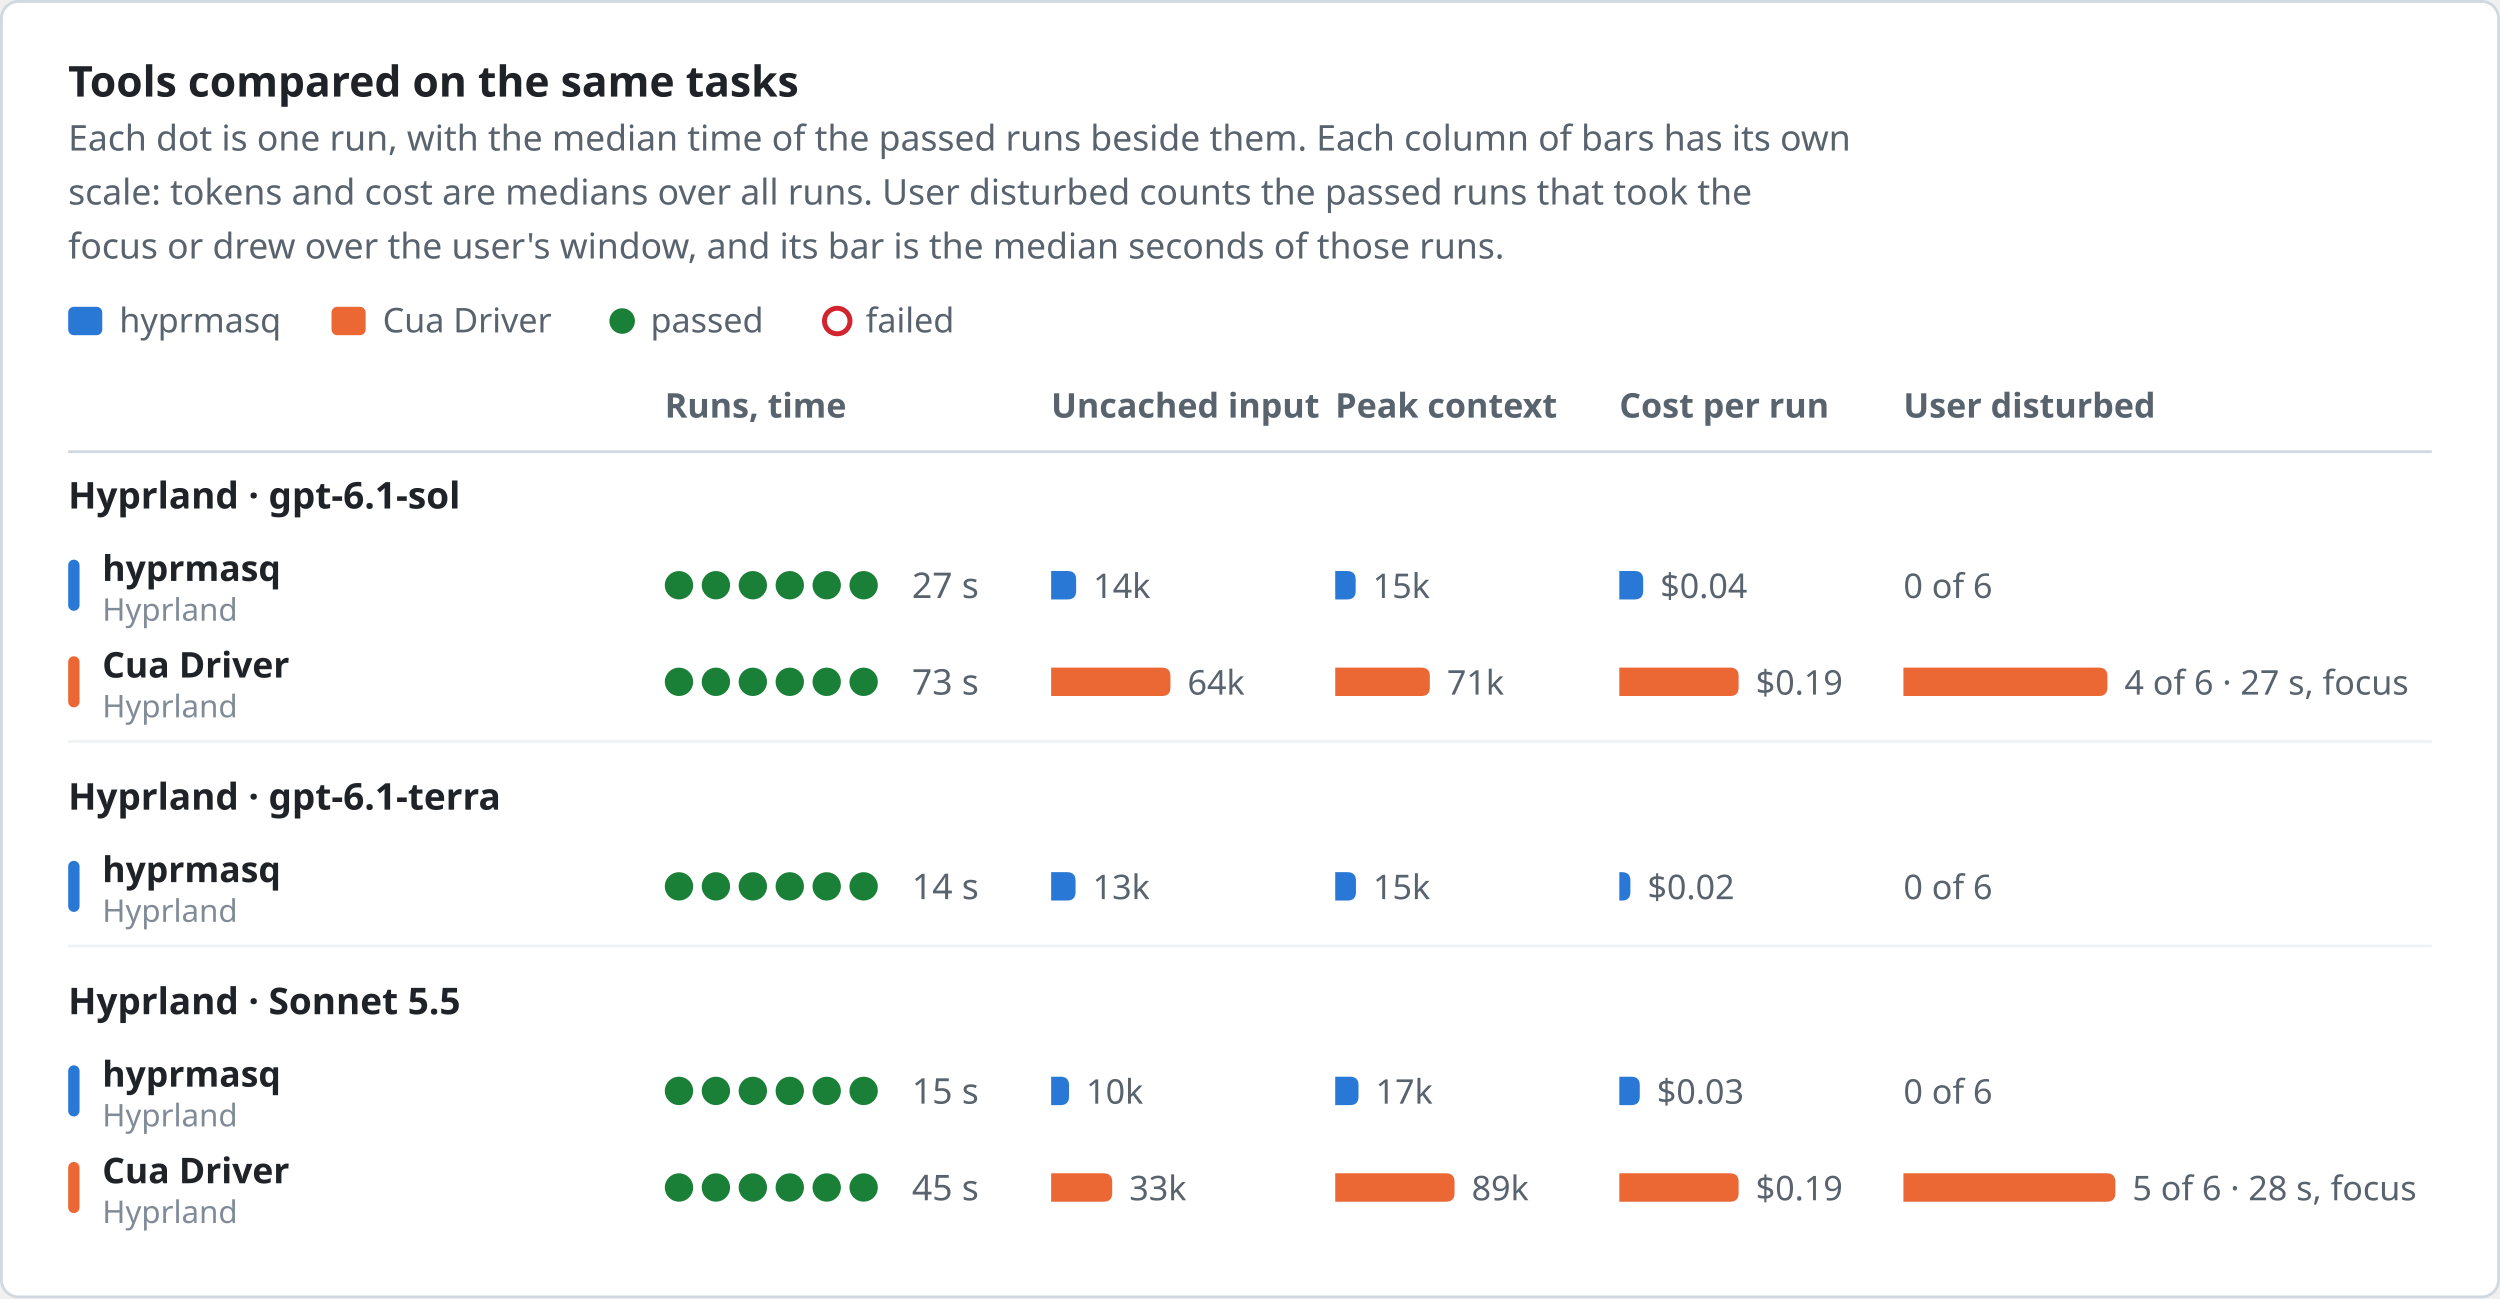
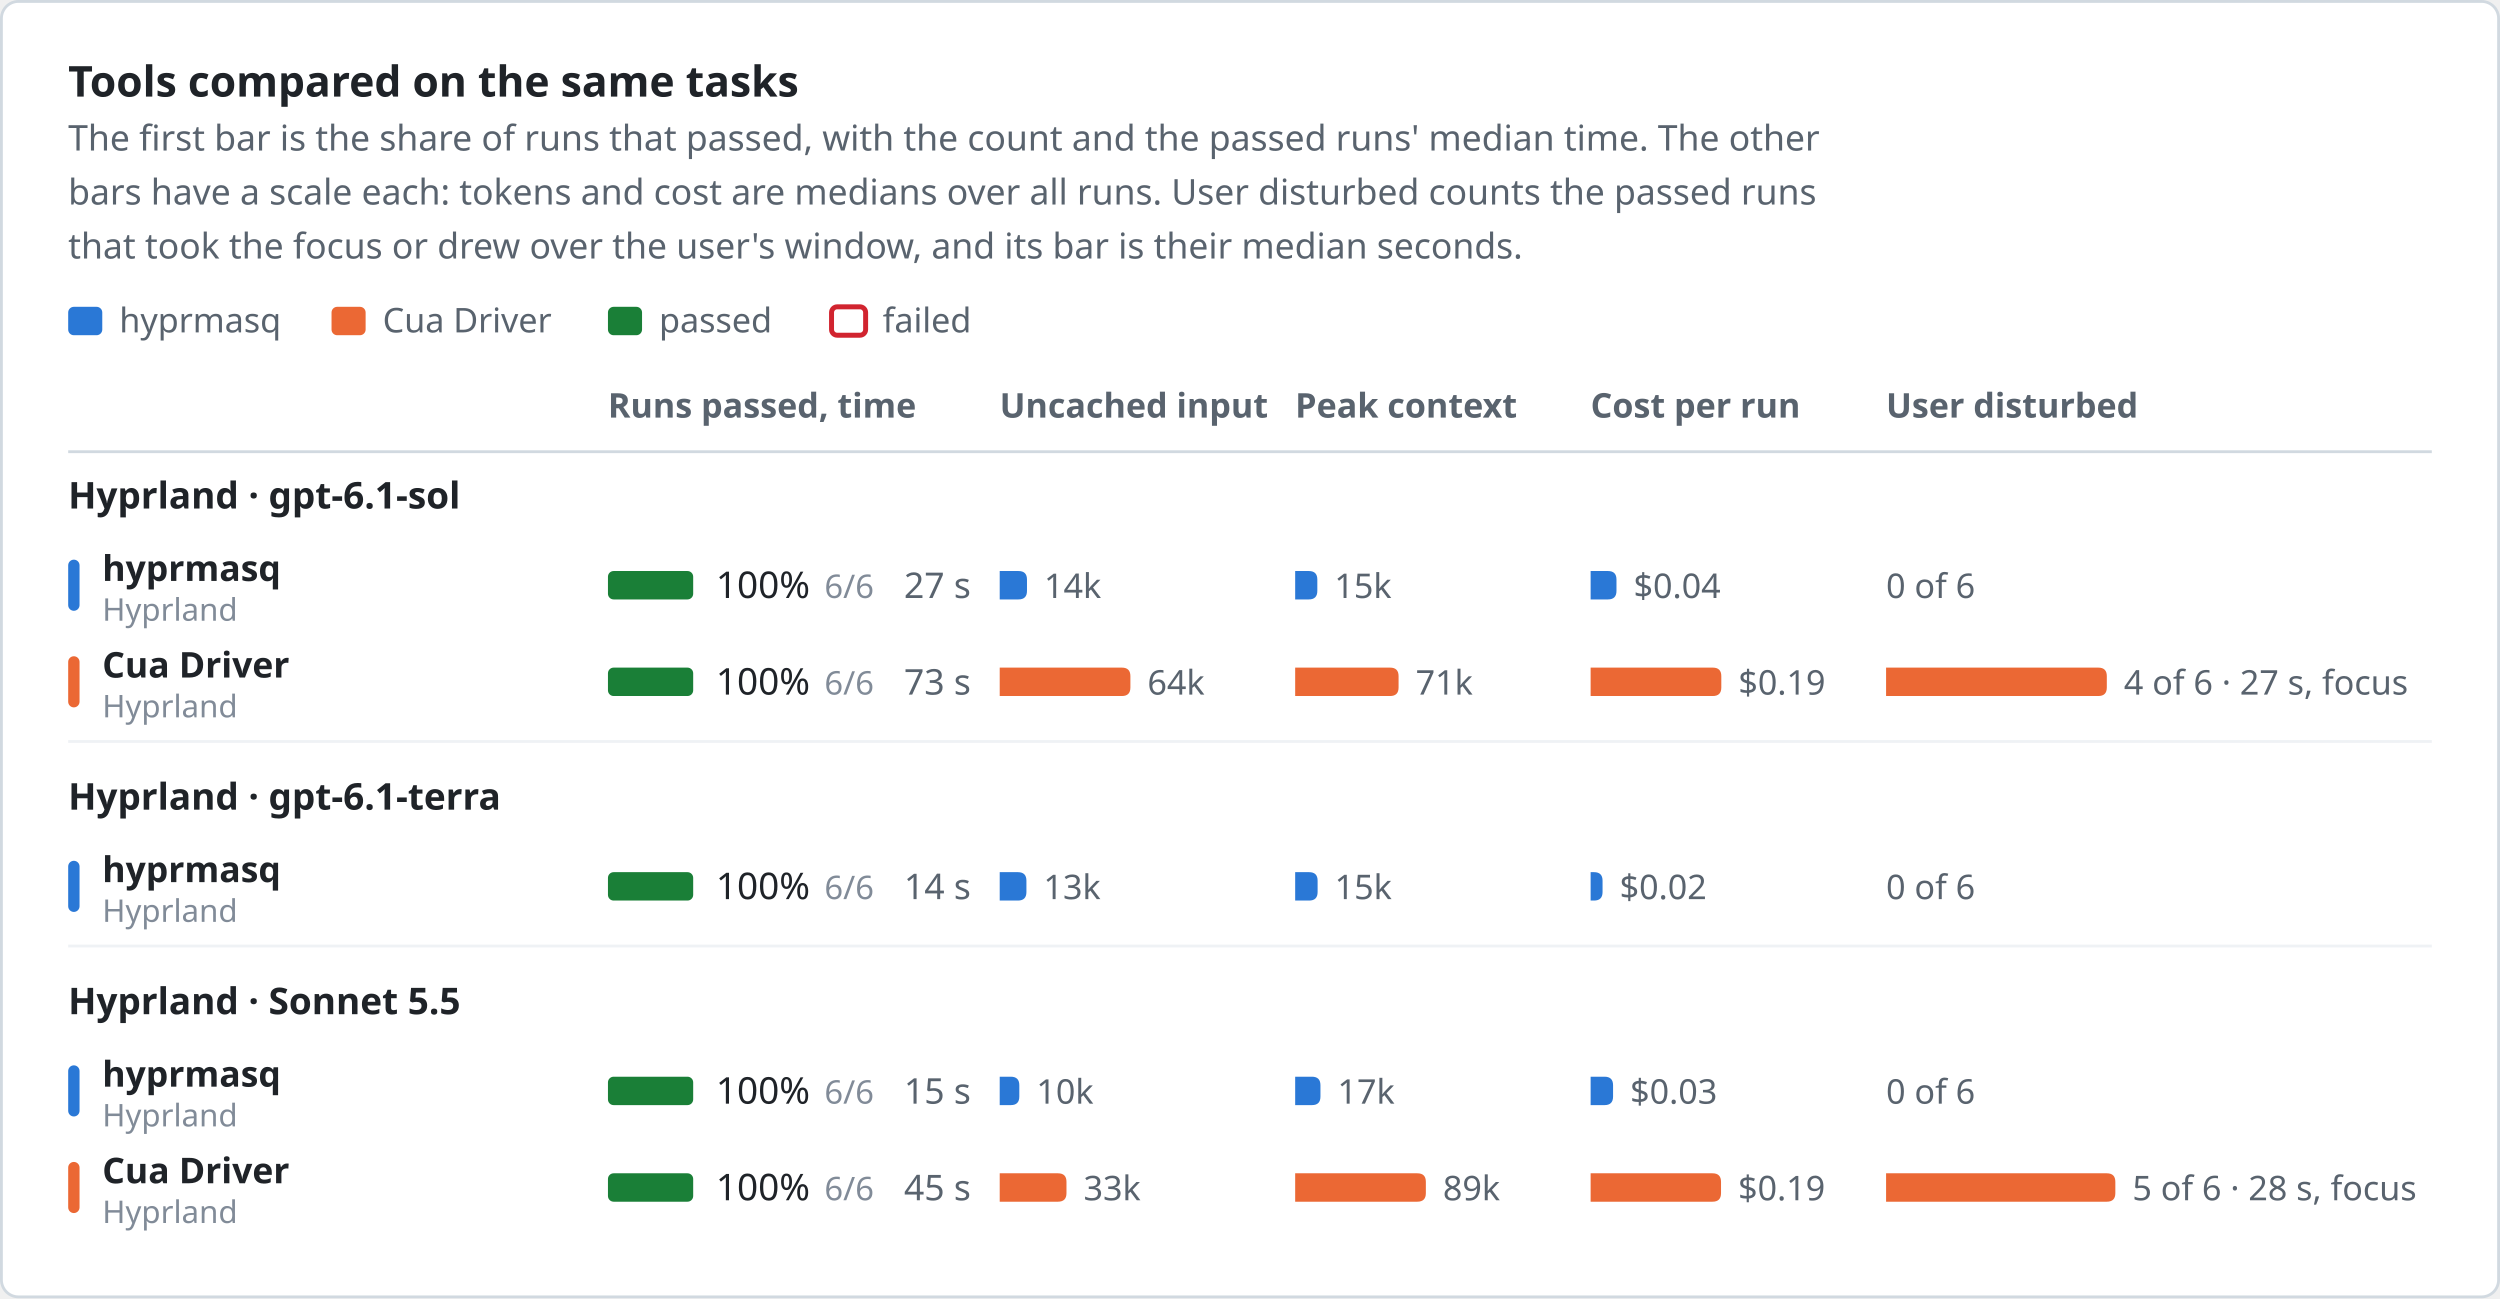
- <svg xmlns="http://www.w3.org/2000/svg" width="880" height="457" viewBox="0 0 880 457" role="img" aria-label="Tools compared on the same tasks: a row per tool for each task and agent, with its runs passed or failed, the median time, and the median uncached input, peak context, cost per run and seconds the user was disturbed.">
+ <svg xmlns="http://www.w3.org/2000/svg" width="880" height="457" viewBox="0 0 880 457" role="img" aria-label="Tools compared on the same tasks: a row per tool for each task and agent, with the share of its runs that passed, the median time, and the median uncached input, peak context, cost per run and seconds the user was disturbed.">
  <style>text{font-family:-apple-system, BlinkMacSystemFont, "Segoe UI", "Noto Sans", Helvetica, Arial, sans-serif;font-variant-numeric:tabular-nums}.t{fill:#1f2328}.t2{fill:#59636e}.m{fill:#818b98}.bg{fill:#ffffff;stroke:#d1d9e0}.grid{stroke:#eff2f5;stroke-width:1}.axis{stroke:#d1d9e0;stroke-width:1}.tools{fill:#2a78d6}.out{fill:#c8d1da}.dot{fill:#424a53;stroke:#ffffff;stroke-width:1.5}.miss{fill:#ffffff;stroke:#d1242f;stroke-width:1.75}.pass{fill:#1a7f37}.fail{fill:#ffffff;stroke:#d1242f;stroke-width:1.75}.cut{stroke:#ffffff;stroke-width:2}.s0{fill:#2a78d6}.s1{fill:#eb6834}.s2{fill:#1baf7a}.s3{fill:#eda100}.s4{fill:#e87ba4}.s5{fill:#008300}.s6{fill:#6250d6}.s7{fill:#e34948}</style>
  <rect x="0.5" y="0.5" width="879" height="456" rx="6" class="bg" />
  <text x="24" y="34" class="t" font-size="15" font-weight="600">Tools compared on the same tasks</text>
-   <text x="24" y="53" class="t2" font-size="12.5">Each dot is one run, with the median time of the passed runs beside them. Each column of bars has its own</text>
-   <text x="24" y="72" class="t2" font-size="12.5">scale: tokens and cost are medians over all runs. User disturbed counts the passed runs that took the</text>
-   <text x="24" y="91" class="t2" font-size="12.5">focus or drew over the user's window, and its bar is the median seconds of those runs.</text>
+   <text x="24" y="53" class="t2" font-size="12.5">The first bar is the share of runs that passed, with the count and the passed runs' median time. The other</text>
+   <text x="24" y="72" class="t2" font-size="12.5">bars have a scale each: tokens and cost are medians over all runs. User disturbed counts the passed runs</text>
+   <text x="24" y="91" class="t2" font-size="12.5">that took the focus or drew over the user's window, and its bar is their median seconds.</text>
  <rect x="24" y="108" width="12" height="10" class="s0" rx="2" />
  <text x="42" y="117" class="t2" font-size="12">hyprmasq</text>
  <rect x="116.7" y="108" width="12" height="10" class="s1" rx="2" />
  <text x="134.7" y="117" class="t2" font-size="12">Cua Driver</text>
-   <circle cx="219" cy="113" r="4.5" class="pass" />
-   <text x="229" y="117" class="t2" font-size="12">passed</text>
-   <circle cx="294.7" cy="113" r="4.5" class="fail" />
-   <text x="304.7" y="117" class="t2" font-size="12">failed</text>
-   <text x="234" y="147" class="t2" font-size="12" font-weight="600">Runs, time</text>
-   <text x="370" y="147" class="t2" font-size="12" font-weight="600">Uncached input</text>
-   <text x="470" y="147" class="t2" font-size="12" font-weight="600">Peak context</text>
-   <text x="570" y="147" class="t2" font-size="12" font-weight="600">Cost per run</text>
-   <text x="670" y="147" class="t2" font-size="12" font-weight="600">User disturbed</text>
+   <rect x="214" y="108" width="12" height="10" class="pass" rx="2" />
+   <text x="232" y="117" class="t2" font-size="12">passed</text>
+   <rect x="292.7" y="108" width="12" height="10" class="fail" rx="2" />
+   <text x="310.7" y="117" class="t2" font-size="12">failed</text>
+   <text x="214" y="147" class="t2" font-size="12" font-weight="600">Runs passed, time</text>
+   <text x="351.9" y="147" class="t2" font-size="12" font-weight="600">Uncached input</text>
+   <text x="455.9" y="147" class="t2" font-size="12" font-weight="600">Peak context</text>
+   <text x="559.9" y="147" class="t2" font-size="12" font-weight="600">Cost per run</text>
+   <text x="663.9" y="147" class="t2" font-size="12" font-weight="600">User disturbed</text>
  <line x1="24" y1="159" x2="856" y2="159" class="axis" />
  <text x="24" y="179" class="t" font-size="13" font-weight="600">Hyprland · gpt-6.1-sol</text>
  <rect x="24" y="197" width="4" height="18" class="s0" rx="2" />
  <text x="36" y="204.5" class="t" font-size="12.5" font-weight="600">hyprmasq</text>
  <text x="36" y="218.5" class="m" font-size="11">Hyprland</text>
-   <circle cx="239" cy="206" r="5" class="pass" />
-   <circle cx="252" cy="206" r="5" class="pass" />
-   <circle cx="265" cy="206" r="5" class="pass" />
-   <circle cx="278" cy="206" r="5" class="pass" />
-   <circle cx="291" cy="206" r="5" class="pass" />
-   <circle cx="304" cy="206" r="5" class="pass" />
-   <text x="321" y="210.5" class="t2" font-size="12.5">27 s</text>
-   <path d="M370 201H375.8Q378.8 201 378.8 204V208Q378.8 211 375.8 211H370Z" class="s0" />
-   <text x="384.8" y="210.5" class="t2" font-size="12">14k</text>
-   <path d="M470 201H474.2Q477.2 201 477.2 204V208Q477.2 211 474.2 211H470Z" class="s0" />
-   <text x="483.2" y="210.5" class="t2" font-size="12">15k</text>
-   <path d="M570 201H575.4Q578.4 201 578.4 204V208Q578.4 211 575.4 211H570Z" class="s0" />
-   <text x="584.4" y="210.5" class="t2" font-size="12">$0.04</text>
-   <text x="670" y="210.5" class="t2" font-size="12">0 of 6</text>
+   <rect x="214" y="201" width="30" height="10" class="pass" rx="2" />
+   <text x="252" y="210.5" class="t" font-size="13">100%</text>
+   <text x="290.2" y="210.5" class="m" font-size="11.5">6/6</text>
+   <text x="318.2" y="210.5" class="t2" font-size="12.5">27 s</text>
+   <path d="M351.9 201H358.5Q361.5 201 361.5 204V208Q361.5 211 358.5 211H351.9Z" class="s0" />
+   <text x="367.5" y="210.5" class="t2" font-size="12">14k</text>
+   <path d="M455.9 201H460.7Q463.7 201 463.7 204V208Q463.7 211 460.7 211H455.9Z" class="s0" />
+   <text x="469.7" y="210.5" class="t2" font-size="12">15k</text>
+   <path d="M559.9 201H566Q569 201 569 204V208Q569 211 566 211H559.9Z" class="s0" />
+   <text x="575" y="210.5" class="t2" font-size="12">$0.04</text>
+   <text x="663.9" y="210.5" class="t2" font-size="12">0 of 6</text>
  <rect x="24" y="231" width="4" height="18" class="s1" rx="2" />
  <text x="36" y="238.5" class="t" font-size="12.5" font-weight="600">Cua Driver</text>
  <text x="36" y="252.5" class="m" font-size="11">Hyprland</text>
-   <circle cx="239" cy="240" r="5" class="pass" />
-   <circle cx="252" cy="240" r="5" class="pass" />
-   <circle cx="265" cy="240" r="5" class="pass" />
-   <circle cx="278" cy="240" r="5" class="pass" />
-   <circle cx="291" cy="240" r="5" class="pass" />
-   <circle cx="304" cy="240" r="5" class="pass" />
-   <text x="321" y="244.5" class="t2" font-size="12.5">73 s</text>
-   <path d="M370 235H409Q412 235 412 238V242Q412 245 409 245H370Z" class="s1" />
-   <text x="418" y="244.5" class="t2" font-size="12">64k</text>
-   <path d="M470 235H500.3Q503.3 235 503.3 238V242Q503.3 245 500.3 245H470Z" class="s1" />
-   <text x="509.3" y="244.5" class="t2" font-size="12">71k</text>
-   <path d="M570 235H609Q612 235 612 238V242Q612 245 609 245H570Z" class="s1" />
-   <text x="618" y="244.5" class="t2" font-size="12">$0.19</text>
-   <path d="M670 235H738.8Q741.8 235 741.8 238V242Q741.8 245 738.8 245H670Z" class="s1" />
-   <text x="747.8" y="244.5" class="t2" font-size="12">4 of 6 · 27 s, focus</text>
+   <rect x="214" y="235" width="30" height="10" class="pass" rx="2" />
+   <text x="252" y="244.5" class="t" font-size="13">100%</text>
+   <text x="290.2" y="244.5" class="m" font-size="11.5">6/6</text>
+   <text x="318.2" y="244.5" class="t2" font-size="12.5">73 s</text>
+   <path d="M351.9 235H394.9Q397.9 235 397.9 238V242Q397.9 245 394.9 245H351.9Z" class="s1" />
+   <text x="403.9" y="244.5" class="t2" font-size="12">64k</text>
+   <path d="M455.9 235H489.3Q492.3 235 492.3 238V242Q492.3 245 489.3 245H455.9Z" class="s1" />
+   <text x="498.3" y="244.5" class="t2" font-size="12">71k</text>
+   <path d="M559.9 235H602.9Q605.9 235 605.9 238V242Q605.9 245 602.9 245H559.9Z" class="s1" />
+   <text x="611.9" y="244.5" class="t2" font-size="12">$0.19</text>
+   <path d="M663.9 235H738.6Q741.6 235 741.6 238V242Q741.6 245 738.6 245H663.9Z" class="s1" />
+   <text x="747.6" y="244.5" class="t2" font-size="12">4 of 6 · 27 s, focus</text>
  <line x1="24" y1="261" x2="856" y2="261" class="grid" />
  <text x="24" y="285" class="t" font-size="13" font-weight="600">Hyprland · gpt-6.1-terra</text>
  <rect x="24" y="303" width="4" height="18" class="s0" rx="2" />
  <text x="36" y="310.5" class="t" font-size="12.5" font-weight="600">hyprmasq</text>
  <text x="36" y="324.5" class="m" font-size="11">Hyprland</text>
-   <circle cx="239" cy="312" r="5" class="pass" />
-   <circle cx="252" cy="312" r="5" class="pass" />
-   <circle cx="265" cy="312" r="5" class="pass" />
-   <circle cx="278" cy="312" r="5" class="pass" />
-   <circle cx="291" cy="312" r="5" class="pass" />
-   <circle cx="304" cy="312" r="5" class="pass" />
-   <text x="321" y="316.5" class="t2" font-size="12.5">14 s</text>
-   <path d="M370 307H375.6Q378.6 307 378.6 310V314Q378.6 317 375.6 317H370Z" class="s0" />
-   <text x="384.6" y="316.5" class="t2" font-size="12">13k</text>
-   <path d="M470 307H474.3Q477.3 307 477.3 310V314Q477.3 317 474.3 317H470Z" class="s0" />
-   <text x="483.3" y="316.5" class="t2" font-size="12">15k</text>
-   <path d="M570 307H570.9Q573.9 307 573.9 310V314Q573.9 317 570.9 317H570Z" class="s0" />
-   <text x="579.9" y="316.5" class="t2" font-size="12">$0.02</text>
-   <text x="670" y="316.5" class="t2" font-size="12">0 of 6</text>
+   <rect x="214" y="307" width="30" height="10" class="pass" rx="2" />
+   <text x="252" y="316.5" class="t" font-size="13">100%</text>
+   <text x="290.2" y="316.5" class="m" font-size="11.5">6/6</text>
+   <text x="318.2" y="316.5" class="t2" font-size="12.5">14 s</text>
+   <path d="M351.9 307H358.3Q361.3 307 361.3 310V314Q361.3 317 358.3 317H351.9Z" class="s0" />
+   <text x="367.3" y="316.5" class="t2" font-size="12">13k</text>
+   <path d="M455.9 307H460.8Q463.8 307 463.8 310V314Q463.8 317 460.8 317H455.9Z" class="s0" />
+   <text x="469.8" y="316.5" class="t2" font-size="12">15k</text>
+   <path d="M559.9 307H561.1Q564.1 307 564.1 310V314Q564.1 317 561.1 317H559.9Z" class="s0" />
+   <text x="570.1" y="316.5" class="t2" font-size="12">$0.02</text>
+   <text x="663.9" y="316.5" class="t2" font-size="12">0 of 6</text>
  <line x1="24" y1="333" x2="856" y2="333" class="grid" />
  <text x="24" y="357" class="t" font-size="13" font-weight="600">Hyprland · Sonnet 5.5</text>
  <rect x="24" y="375" width="4" height="18" class="s0" rx="2" />
  <text x="36" y="382.5" class="t" font-size="12.5" font-weight="600">hyprmasq</text>
  <text x="36" y="396.5" class="m" font-size="11">Hyprland</text>
-   <circle cx="239" cy="384" r="5" class="pass" />
-   <circle cx="252" cy="384" r="5" class="pass" />
-   <circle cx="265" cy="384" r="5" class="pass" />
-   <circle cx="278" cy="384" r="5" class="pass" />
-   <circle cx="291" cy="384" r="5" class="pass" />
-   <circle cx="304" cy="384" r="5" class="pass" />
-   <text x="321" y="388.5" class="t2" font-size="12.5">15 s</text>
-   <path d="M370 379H373.3Q376.3 379 376.3 382V386Q376.3 389 373.3 389H370Z" class="s0" />
-   <text x="382.3" y="388.5" class="t2" font-size="12">10k</text>
-   <path d="M470 379H475.2Q478.2 379 478.2 382V386Q478.2 389 475.2 389H470Z" class="s0" />
-   <text x="484.2" y="388.5" class="t2" font-size="12">17k</text>
-   <path d="M570 379H574.2Q577.2 379 577.2 382V386Q577.2 389 574.2 389H570Z" class="s0" />
-   <text x="583.2" y="388.5" class="t2" font-size="12">$0.03</text>
-   <text x="670" y="388.5" class="t2" font-size="12">0 of 6</text>
+   <rect x="214" y="379" width="30" height="10" class="pass" rx="2" />
+   <text x="252" y="388.5" class="t" font-size="13">100%</text>
+   <text x="290.2" y="388.5" class="m" font-size="11.5">6/6</text>
+   <text x="318.2" y="388.5" class="t2" font-size="12.5">15 s</text>
+   <path d="M351.9 379H355.8Q358.8 379 358.8 382V386Q358.8 389 355.8 389H351.9Z" class="s0" />
+   <text x="364.8" y="388.5" class="t2" font-size="12">10k</text>
+   <path d="M455.9 379H461.8Q464.8 379 464.8 382V386Q464.8 389 461.8 389H455.9Z" class="s0" />
+   <text x="470.8" y="388.5" class="t2" font-size="12">17k</text>
+   <path d="M559.9 379H564.8Q567.8 379 567.8 382V386Q567.8 389 564.8 389H559.9Z" class="s0" />
+   <text x="573.8" y="388.5" class="t2" font-size="12">$0.03</text>
+   <text x="663.9" y="388.5" class="t2" font-size="12">0 of 6</text>
  <rect x="24" y="409" width="4" height="18" class="s1" rx="2" />
  <text x="36" y="416.5" class="t" font-size="12.5" font-weight="600">Cua Driver</text>
  <text x="36" y="430.5" class="m" font-size="11">Hyprland</text>
-   <circle cx="239" cy="418" r="5" class="pass" />
-   <circle cx="252" cy="418" r="5" class="pass" />
-   <circle cx="265" cy="418" r="5" class="pass" />
-   <circle cx="278" cy="418" r="5" class="pass" />
-   <circle cx="291" cy="418" r="5" class="pass" />
-   <circle cx="304" cy="418" r="5" class="pass" />
-   <text x="321" y="422.5" class="t2" font-size="12.5">45 s</text>
-   <path d="M370 413H388.5Q391.5 413 391.5 416V420Q391.5 423 388.5 423H370Z" class="s1" />
-   <text x="397.5" y="422.5" class="t2" font-size="12">33k</text>
-   <path d="M470 413H509Q512 413 512 416V420Q512 423 509 423H470Z" class="s1" />
-   <text x="518" y="422.5" class="t2" font-size="12">89k</text>
-   <path d="M570 413H609Q612 413 612 416V420Q612 423 609 423H570Z" class="s1" />
-   <text x="618" y="422.5" class="t2" font-size="12">$0.19</text>
-   <path d="M670 413H741.6Q744.6 413 744.6 416V420Q744.6 423 741.6 423H670Z" class="s1" />
+   <rect x="214" y="413" width="30" height="10" class="pass" rx="2" />
+   <text x="252" y="422.5" class="t" font-size="13">100%</text>
+   <text x="290.2" y="422.5" class="m" font-size="11.5">6/6</text>
+   <text x="318.2" y="422.5" class="t2" font-size="12.5">45 s</text>
+   <path d="M351.9 413H372.4Q375.4 413 375.4 416V420Q375.4 423 372.4 423H351.9Z" class="s1" />
+   <text x="381.4" y="422.5" class="t2" font-size="12">33k</text>
+   <path d="M455.9 413H498.9Q501.9 413 501.9 416V420Q501.9 423 498.9 423H455.9Z" class="s1" />
+   <text x="507.9" y="422.5" class="t2" font-size="12">89k</text>
+   <path d="M559.9 413H602.8Q605.8 413 605.8 416V420Q605.8 423 602.8 423H559.9Z" class="s1" />
+   <text x="611.8" y="422.5" class="t2" font-size="12">$0.19</text>
+   <path d="M663.9 413H741.6Q744.6 413 744.6 416V420Q744.6 423 741.6 423H663.9Z" class="s1" />
  <text x="750.6" y="422.5" class="t2" font-size="12">5 of 6 · 28 s, focus</text>
</svg>
